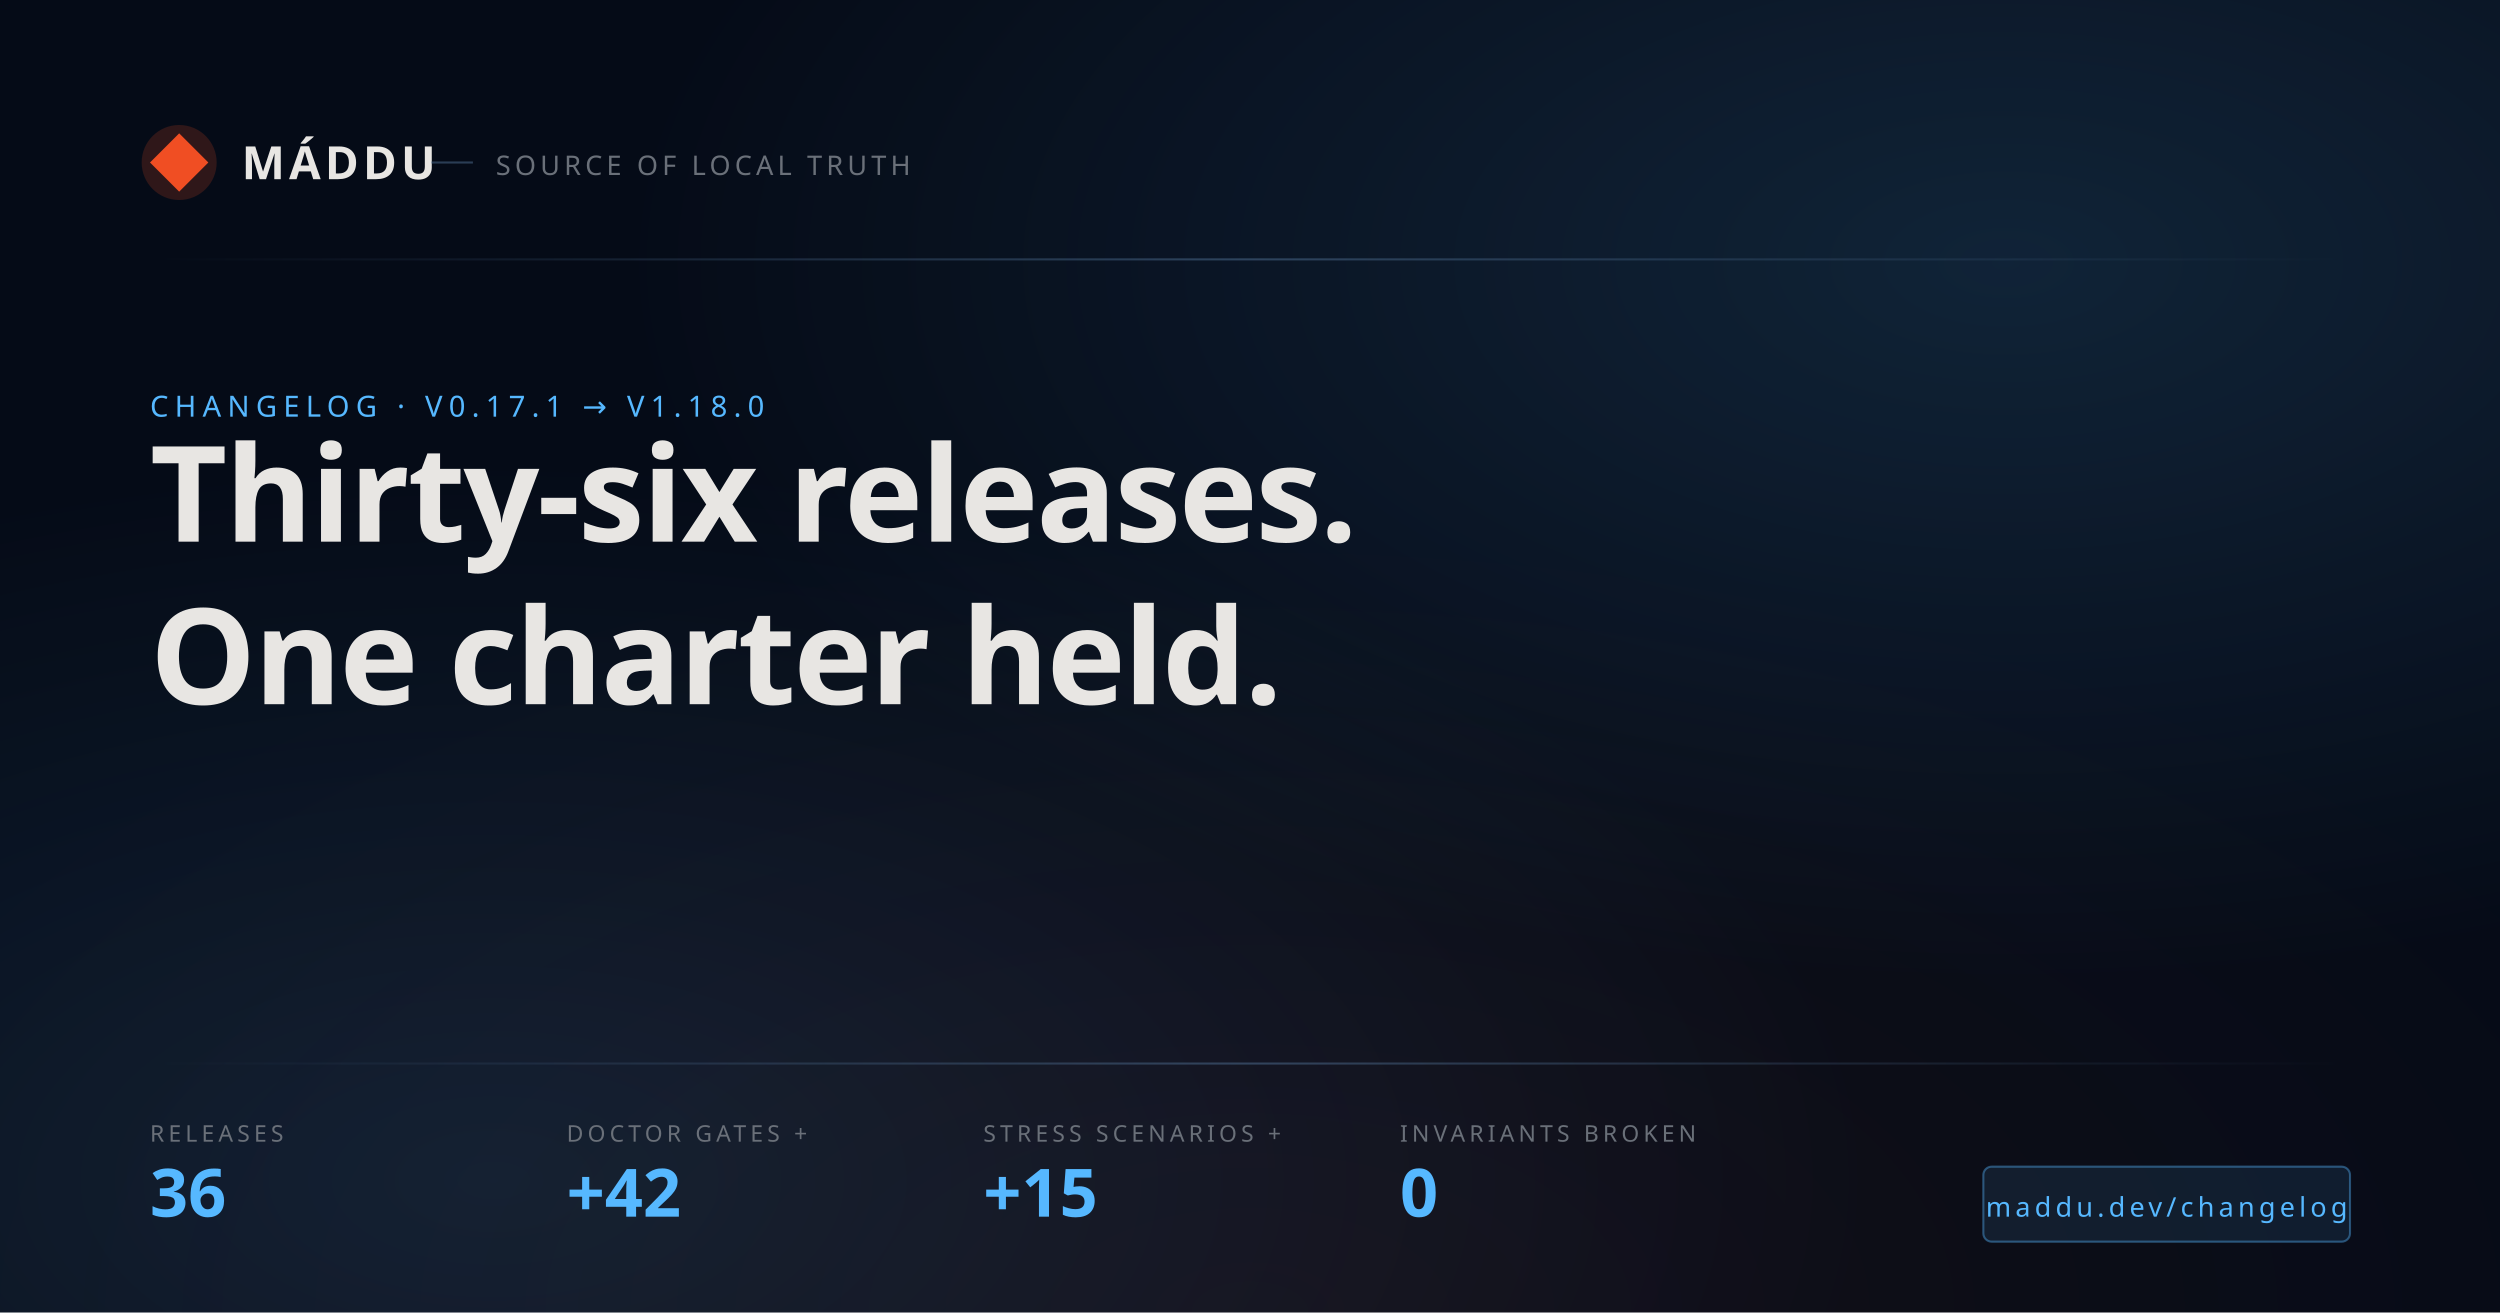
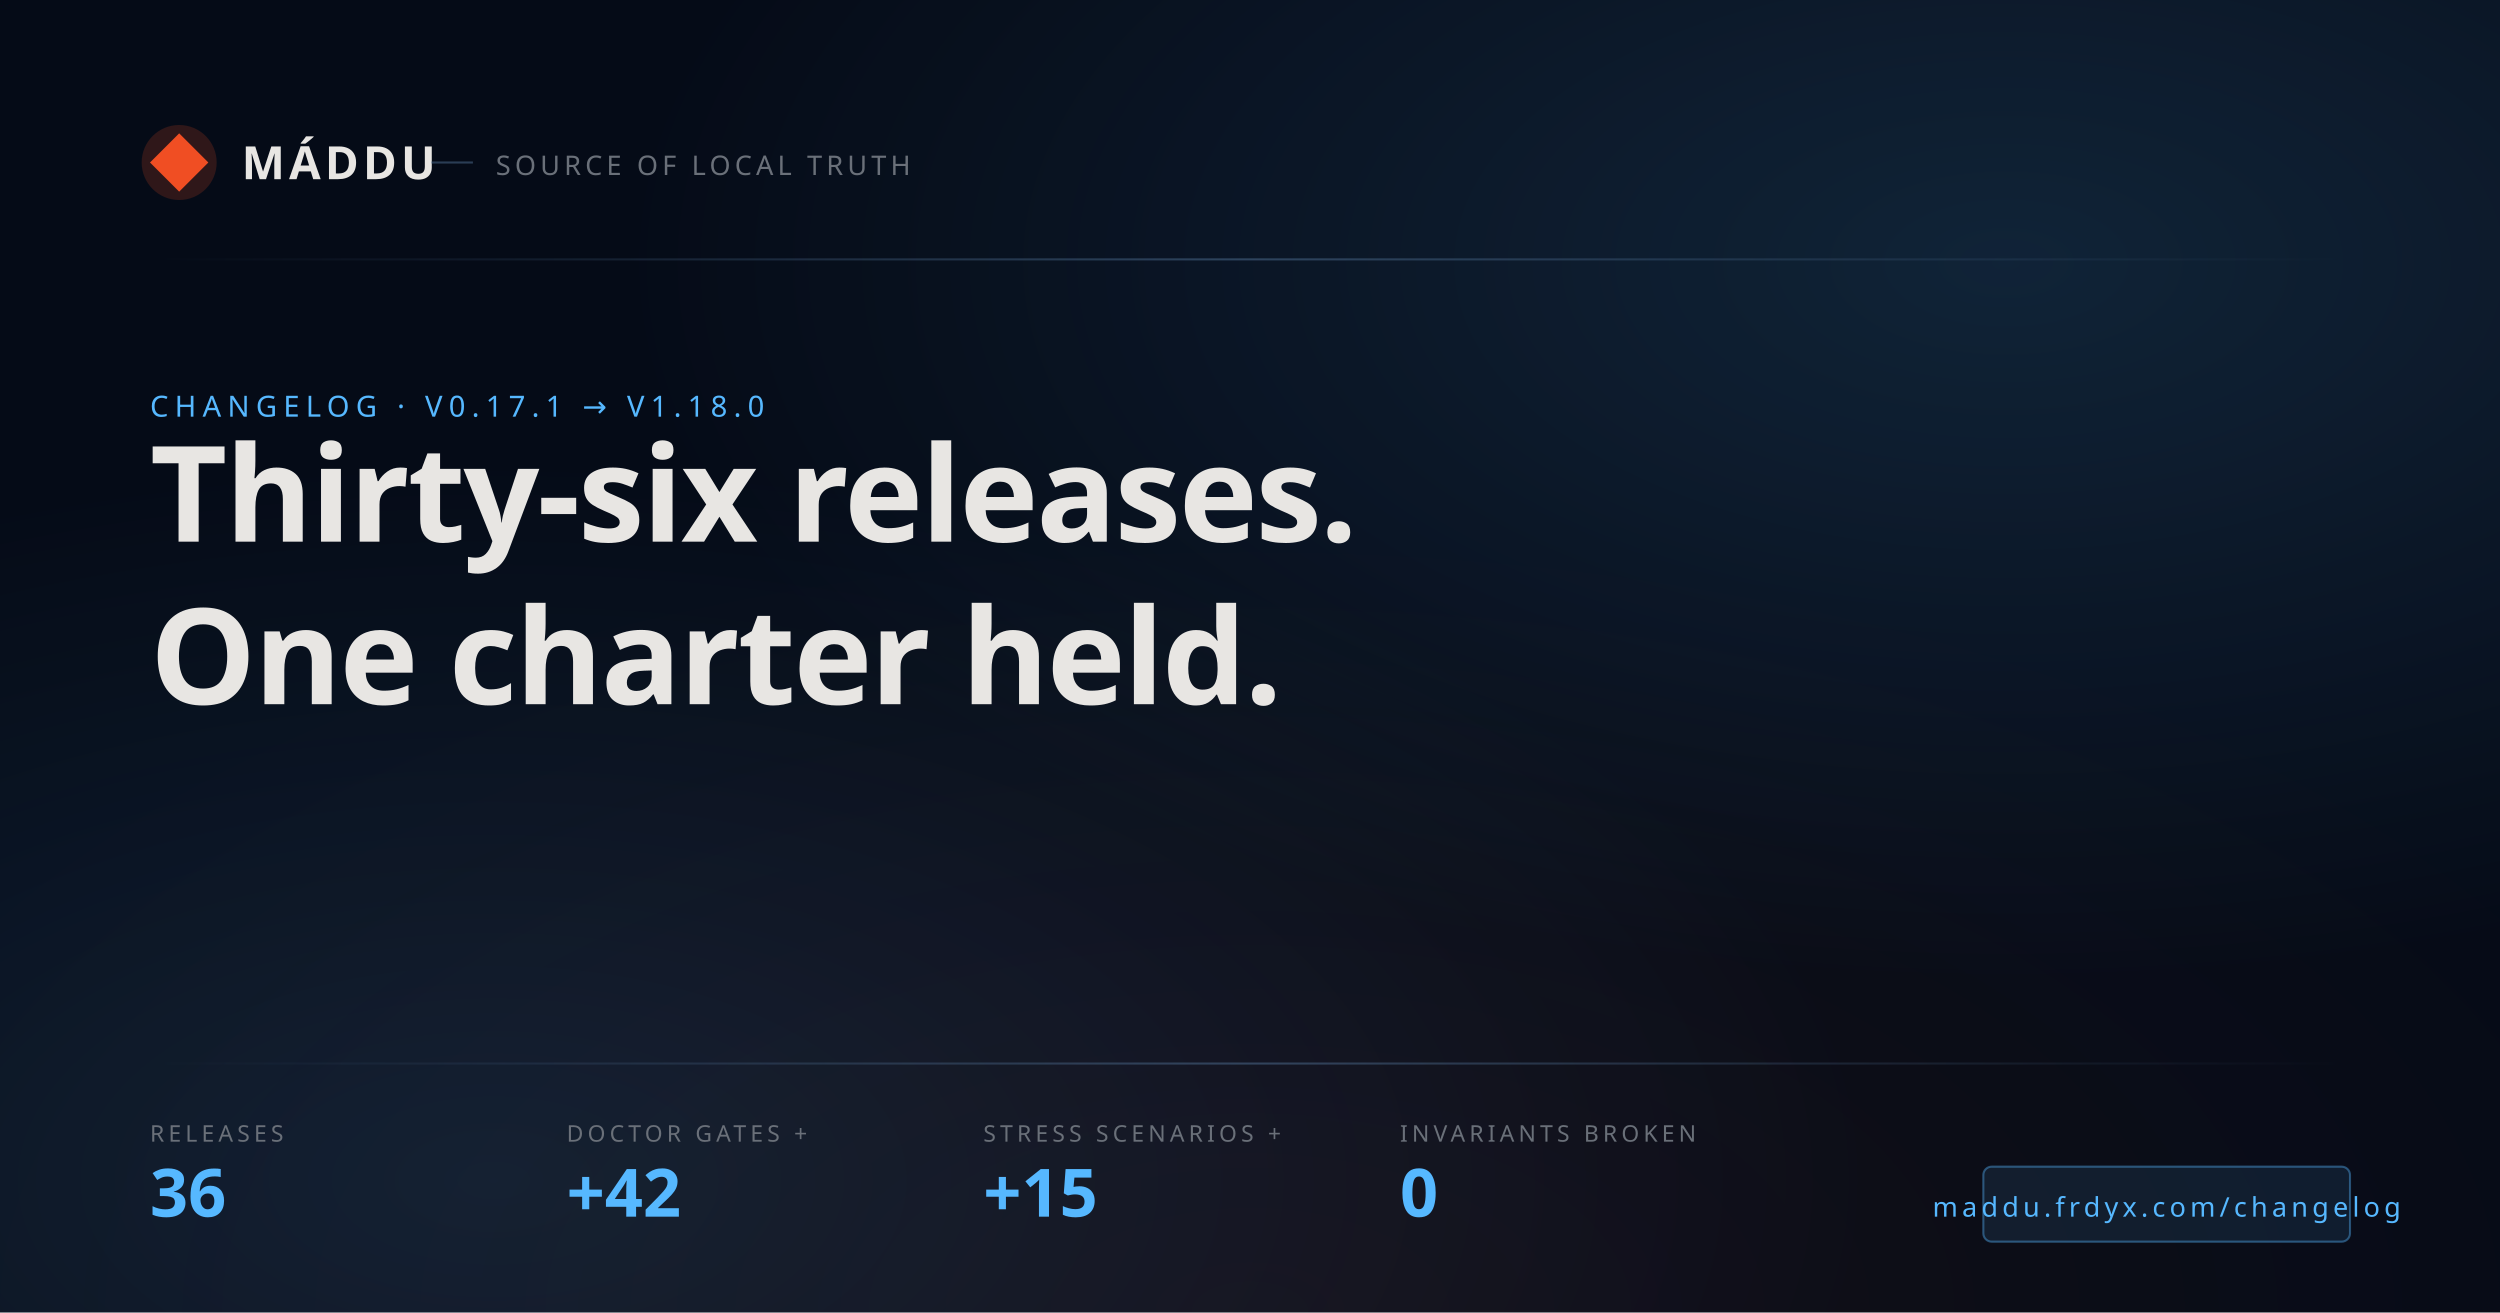
<svg xmlns="http://www.w3.org/2000/svg" width="1200" height="630" viewBox="0 0 1200 630">
  <defs>
    <radialGradient id="bg-accent2" cx="80%" cy="20%" r="55%">
      <stop offset="0%" stop-color="#56B8FF" stop-opacity="0.14" />
      <stop offset="100%" stop-color="#56B8FF" stop-opacity="0" />
    </radialGradient>
    <radialGradient id="bg-tone" cx="20%" cy="90%" r="55%">
      <stop offset="0%" stop-color="#56B8FF" stop-opacity="0.12" />
      <stop offset="100%" stop-color="#56B8FF" stop-opacity="0" />
    </radialGradient>
    <radialGradient id="bg-brand" cx="50%" cy="100%" r="60%">
      <stop offset="0%" stop-color="#F04E23" stop-opacity="0.06" />
      <stop offset="100%" stop-color="#F04E23" stop-opacity="0" />
    </radialGradient>
    <linearGradient id="hairline" x1="0" y1="0" x2="1" y2="0">
      <stop offset="0%" stop-color="#507195" stop-opacity="0" />
      <stop offset="50%" stop-color="#507195" stop-opacity="0.5" />
      <stop offset="100%" stop-color="#507195" stop-opacity="0" />
    </linearGradient>
  </defs>
  <rect width="1200" height="630" fill="#050B17" />
  <rect width="1200" height="630" fill="url(#bg-accent2)" />
  <rect width="1200" height="630" fill="url(#bg-tone)" />
  <rect width="1200" height="630" fill="url(#bg-brand)" />
  <g transform="translate(72, 64)">
    <circle cx="14" cy="14" r="18" fill="#F04E23" fill-opacity="0.18" />
    <path d="M14 0 L28 14 L14 28 L0 14 Z" fill="#F04E23" />
    <text x="44" y="22" fill="#E8E6E3" font-size="22" font-weight="700" font-family="IBM Plex Sans Condensed" letter-spacing="2">MÁDDU</text>
    <line x1="135" y1="14" x2="155" y2="14" stroke="#507195" stroke-opacity="0.5" stroke-width="1" />
    <text x="166" y="20" fill="#6a7079" font-size="13" font-family="IBM Plex Mono" letter-spacing="2">SOURCE OF LOCAL TRUTH</text>
  </g>
  <rect x="72" y="124" width="1056" height="1" fill="url(#hairline)" />
  <text x="72" y="200" fill="#56B8FF" font-size="14" font-family="IBM Plex Mono" font-weight="500" letter-spacing="3">CHANGELOG · V0.17.1 → V1.18.0</text>
  <text x="72" y="260" fill="#E8E6E3" font-size="64" font-weight="700" font-family="IBM Plex Sans Condensed" letter-spacing="-1">Thirty-six releases.</text>
  <text x="72" y="338" fill="#E8E6E3" font-size="64" font-weight="700" font-family="IBM Plex Sans Condensed" letter-spacing="-1">One charter held.</text>
  <rect x="72" y="510" width="1056" height="1" fill="url(#hairline)" />
  <g transform="translate(72, 548)">
    <g transform="translate(0, 0)">
      <text x="0" y="0" fill="#6a7079" font-size="11" font-family="IBM Plex Mono" font-weight="400" letter-spacing="2">RELEASES</text>
      <text x="0" y="36" fill="#56B8FF" font-size="32" font-weight="700" font-family="IBM Plex Sans Condensed">36</text>
    </g>
    <g transform="translate(200, 0)">
      <text x="0" y="0" fill="#6a7079" font-size="11" font-family="IBM Plex Mono" font-weight="400" letter-spacing="2">DOCTOR GATES +</text>
      <text x="0" y="36" fill="#56B8FF" font-size="32" font-weight="700" font-family="IBM Plex Sans Condensed">+42</text>
    </g>
    <g transform="translate(400, 0)">
      <text x="0" y="0" fill="#6a7079" font-size="11" font-family="IBM Plex Mono" font-weight="400" letter-spacing="2">STRESS SCENARIOS +</text>
      <text x="0" y="36" fill="#56B8FF" font-size="32" font-weight="700" font-family="IBM Plex Sans Condensed">+15</text>
    </g>
    <g transform="translate(600, 0)">
      <text x="0" y="0" fill="#6a7079" font-size="11" font-family="IBM Plex Mono" font-weight="400" letter-spacing="2">INVARIANTS BROKEN</text>
      <text x="0" y="36" fill="#56B8FF" font-size="32" font-weight="700" font-family="IBM Plex Sans Condensed">0</text>
    </g>
    <g transform="translate(880, 12)">
      <rect x="0" y="0" width="176" height="36" rx="4" fill="#56B8FF" fill-opacity="0.10" stroke="#56B8FF" stroke-opacity="0.4" stroke-width="1" />
-       <text x="88" y="24" fill="#56B8FF" font-size="13" font-family="IBM Plex Mono" font-weight="500" text-anchor="middle" letter-spacing="2">maddu.dev/changelog</text>
+       <text x="88" y="24" fill="#56B8FF" font-size="13" font-family="IBM Plex Mono" font-weight="500" text-anchor="middle" letter-spacing="2">maddu.frdyx.com/changelog</text>
    </g>
  </g>
</svg>
